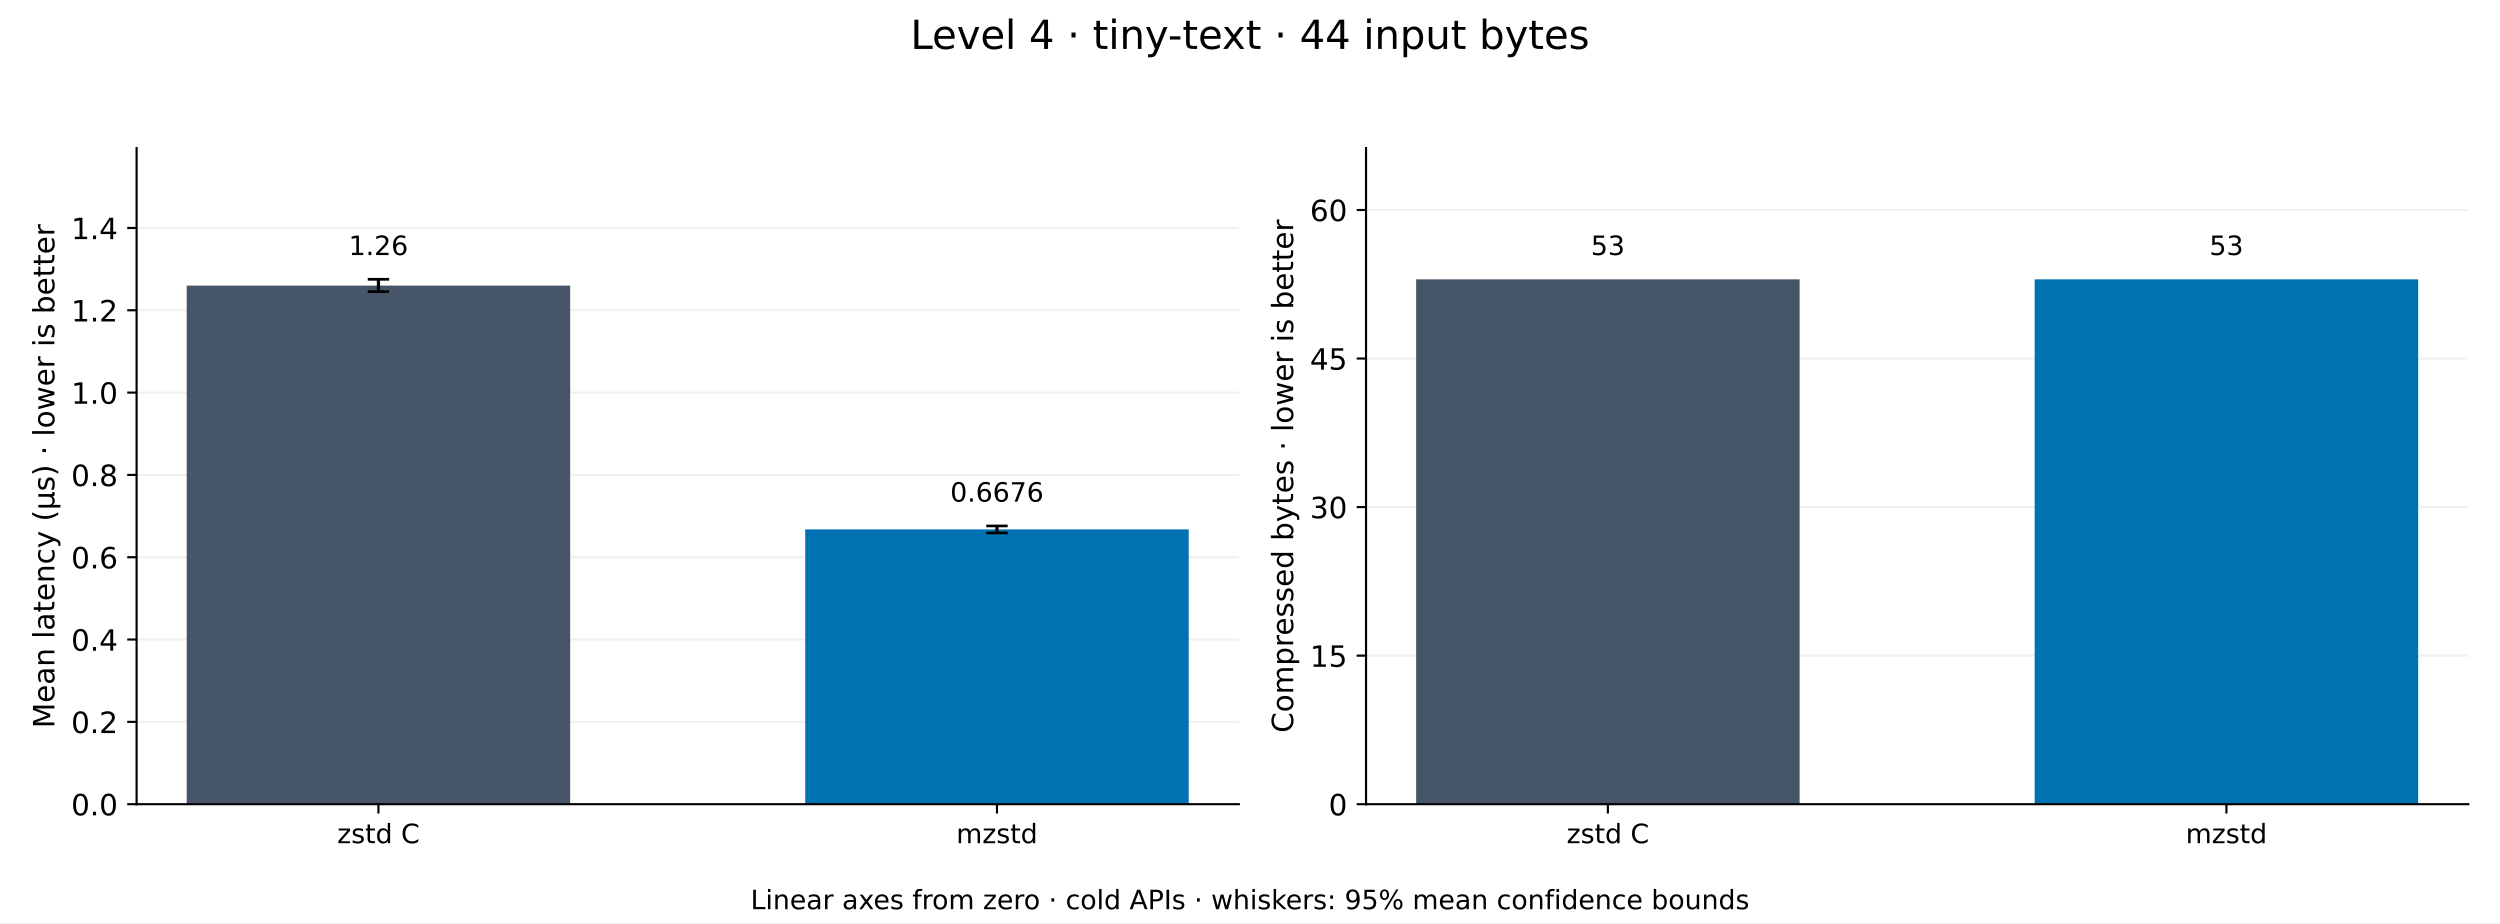
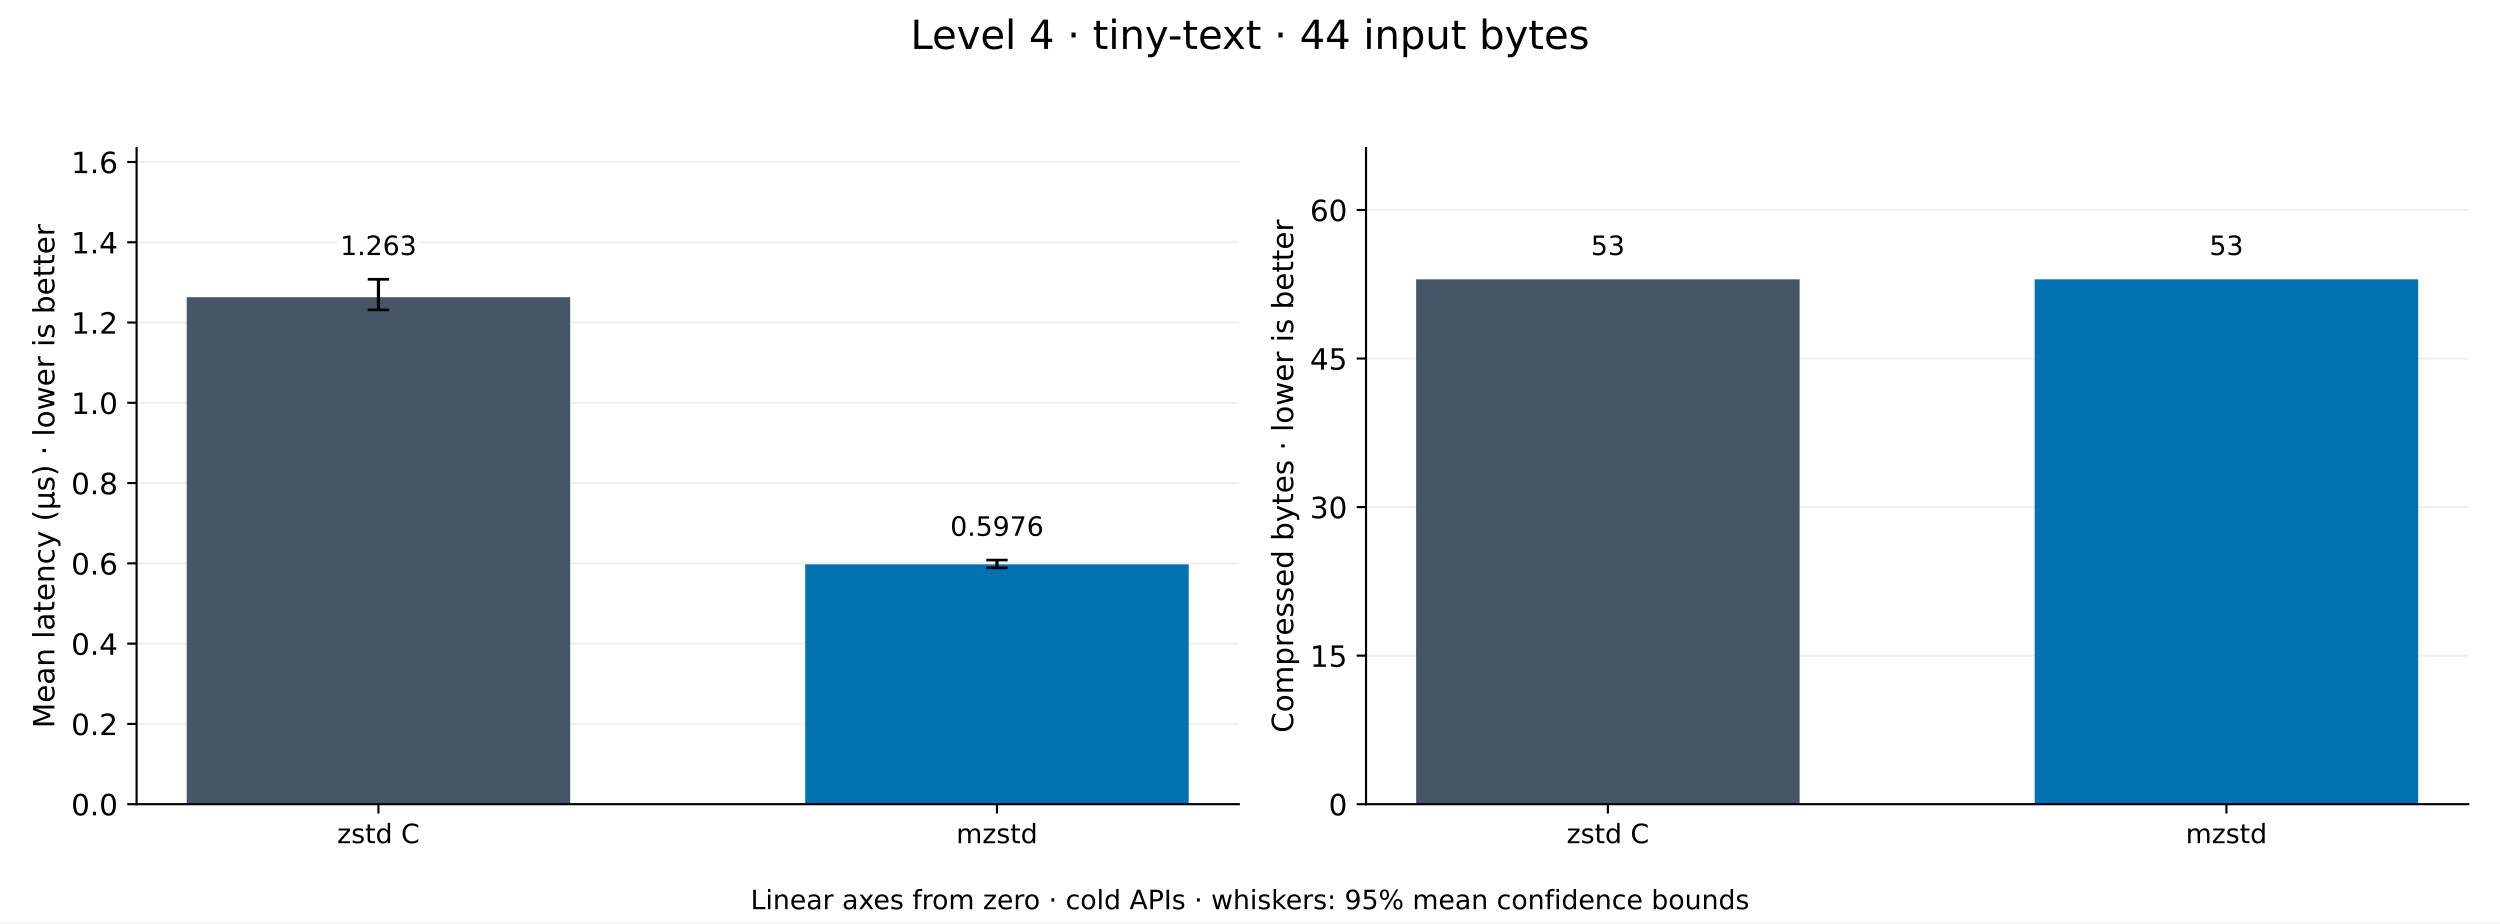
<svg xmlns="http://www.w3.org/2000/svg" xmlns:xlink="http://www.w3.org/1999/xlink" width="936pt" height="345.6pt" viewBox="0 0 936 345.6" version="1.1">
  <defs>
    <style type="text/css">*{stroke-linejoin: round; stroke-linecap: butt}</style>
  </defs>
  <g id="figure_1">
    <g id="patch_1">
      <path d="M 0 345.6 L 936 345.6 L 936 0 L 0 0 z " style="fill: #ffffff" />
    </g>
    <g id="axes_1">
      <g id="patch_2">
        <path d="M 51.14 301.088 L 463.815 301.088 L 463.815 55.44 L 51.14 55.44 z " style="fill: #ffffff" />
      </g>
      <g id="matplotlib.axis_1">
        <g id="xtick_1">
          <g id="line2d_1">
            <defs>
              <path id="mcbfd24ea1b" d="M 0 0 L 0 3.5 " style="stroke: #000000; stroke-width: 0.8" />
            </defs>
            <g>
              <use xlink:href="#mcbfd24ea1b" x="141.688" y="301.088" style="stroke: #000000; stroke-width: 0.8" />
            </g>
          </g>
          <g id="text_1">
            <text style="font-size: 10px; font-family: 'DejaVu Sans', 'Bitstream Vera Sans', 'Computer Modern Sans Serif', 'Lucida Grande', 'Verdana', 'Geneva', 'Lucid', 'Arial', 'Helvetica', 'Avant Garde', sans-serif; text-anchor: middle" x="141.688" y="315.686" transform="rotate(-0 141.6877 315.6864)">zstd C</text>
          </g>
        </g>
        <g id="xtick_2">
          <g id="line2d_2">
            <g>
              <use xlink:href="#mcbfd24ea1b" x="373.267" y="301.088" style="stroke: #000000; stroke-width: 0.8" />
            </g>
          </g>
          <g id="text_2">
            <text style="font-size: 10px; font-family: 'DejaVu Sans', 'Bitstream Vera Sans', 'Computer Modern Sans Serif', 'Lucida Grande', 'Verdana', 'Geneva', 'Lucid', 'Arial', 'Helvetica', 'Avant Garde', sans-serif; text-anchor: middle" x="373.267" y="315.686" transform="rotate(-0 373.2673 315.6864)">mzstd</text>
          </g>
        </g>
      </g>
      <g id="matplotlib.axis_2">
        <g id="ytick_1">
          <g id="line2d_3">
            <path d="M 51.14 301.088 L 463.815 301.088 " clip-path="url(#p888534b1e1)" style="fill: none; stroke: #b0b0b0; stroke-opacity: 0.18; stroke-width: 0.8; stroke-linecap: square" />
          </g>
          <g id="line2d_4">
            <defs>
              <path id="m862e928616" d="M 0 0 L -3.5 0 " style="stroke: #000000; stroke-width: 0.8" />
            </defs>
            <g>
              <use xlink:href="#m862e928616" x="51.14" y="301.088" style="stroke: #000000; stroke-width: 0.8" />
            </g>
          </g>
          <g id="text_3">
            <text style="font-size: 11px; font-family: 'DejaVu Sans', 'Bitstream Vera Sans', 'Computer Modern Sans Serif', 'Lucida Grande', 'Verdana', 'Geneva', 'Lucid', 'Arial', 'Helvetica', 'Avant Garde', sans-serif; text-anchor: end" x="44.14" y="305.267" transform="rotate(-0 44.14 305.2671)">0.0</text>
          </g>
        </g>
        <g id="ytick_2">
          <g id="line2d_5">
-             <path d="M 51.14 270.268 L 463.815 270.268 " clip-path="url(#p888534b1e1)" style="fill: none; stroke: #b0b0b0; stroke-opacity: 0.18; stroke-width: 0.8; stroke-linecap: square" />
+             <path d="M 51.14 271.032 L 463.815 271.032 " clip-path="url(#p888534b1e1)" style="fill: none; stroke: #b0b0b0; stroke-opacity: 0.18; stroke-width: 0.8; stroke-linecap: square" />
          </g>
          <g id="line2d_6">
            <g>
-               <use xlink:href="#m862e928616" x="51.14" y="270.268" style="stroke: #000000; stroke-width: 0.8" />
+               <use xlink:href="#m862e928616" x="51.14" y="271.032" style="stroke: #000000; stroke-width: 0.8" />
            </g>
          </g>
          <g id="text_4">
-             <text style="font-size: 11px; font-family: 'DejaVu Sans', 'Bitstream Vera Sans', 'Computer Modern Sans Serif', 'Lucida Grande', 'Verdana', 'Geneva', 'Lucid', 'Arial', 'Helvetica', 'Avant Garde', sans-serif; text-anchor: end" x="44.14" y="274.448" transform="rotate(-0 44.14 274.4476)">0.2</text>
+             <text style="font-size: 11px; font-family: 'DejaVu Sans', 'Bitstream Vera Sans', 'Computer Modern Sans Serif', 'Lucida Grande', 'Verdana', 'Geneva', 'Lucid', 'Arial', 'Helvetica', 'Avant Garde', sans-serif; text-anchor: end" x="44.14" y="275.212" transform="rotate(-0 44.14 275.2116)">0.2</text>
          </g>
        </g>
        <g id="ytick_3">
          <g id="line2d_7">
-             <path d="M 51.14 239.449 L 463.815 239.449 " clip-path="url(#p888534b1e1)" style="fill: none; stroke: #b0b0b0; stroke-opacity: 0.18; stroke-width: 0.8; stroke-linecap: square" />
+             <path d="M 51.14 240.977 L 463.815 240.977 " clip-path="url(#p888534b1e1)" style="fill: none; stroke: #b0b0b0; stroke-opacity: 0.18; stroke-width: 0.8; stroke-linecap: square" />
          </g>
          <g id="line2d_8">
            <g>
-               <use xlink:href="#m862e928616" x="51.14" y="239.449" style="stroke: #000000; stroke-width: 0.8" />
+               <use xlink:href="#m862e928616" x="51.14" y="240.977" style="stroke: #000000; stroke-width: 0.8" />
            </g>
          </g>
          <g id="text_5">
-             <text style="font-size: 11px; font-family: 'DejaVu Sans', 'Bitstream Vera Sans', 'Computer Modern Sans Serif', 'Lucida Grande', 'Verdana', 'Geneva', 'Lucid', 'Arial', 'Helvetica', 'Avant Garde', sans-serif; text-anchor: end" x="44.14" y="243.628" transform="rotate(-0 44.14 243.6281)">0.4</text>
+             <text style="font-size: 11px; font-family: 'DejaVu Sans', 'Bitstream Vera Sans', 'Computer Modern Sans Serif', 'Lucida Grande', 'Verdana', 'Geneva', 'Lucid', 'Arial', 'Helvetica', 'Avant Garde', sans-serif; text-anchor: end" x="44.14" y="245.156" transform="rotate(-0 44.14 245.1561)">0.4</text>
          </g>
        </g>
        <g id="ytick_4">
          <g id="line2d_9">
-             <path d="M 51.14 208.629 L 463.815 208.629 " clip-path="url(#p888534b1e1)" style="fill: none; stroke: #b0b0b0; stroke-opacity: 0.18; stroke-width: 0.8; stroke-linecap: square" />
+             <path d="M 51.14 210.921 L 463.815 210.921 " clip-path="url(#p888534b1e1)" style="fill: none; stroke: #b0b0b0; stroke-opacity: 0.18; stroke-width: 0.8; stroke-linecap: square" />
          </g>
          <g id="line2d_10">
            <g>
-               <use xlink:href="#m862e928616" x="51.14" y="208.629" style="stroke: #000000; stroke-width: 0.8" />
+               <use xlink:href="#m862e928616" x="51.14" y="210.921" style="stroke: #000000; stroke-width: 0.8" />
            </g>
          </g>
          <g id="text_6">
-             <text style="font-size: 11px; font-family: 'DejaVu Sans', 'Bitstream Vera Sans', 'Computer Modern Sans Serif', 'Lucida Grande', 'Verdana', 'Geneva', 'Lucid', 'Arial', 'Helvetica', 'Avant Garde', sans-serif; text-anchor: end" x="44.14" y="212.809" transform="rotate(-0 44.14 212.8085)">0.6</text>
+             <text style="font-size: 11px; font-family: 'DejaVu Sans', 'Bitstream Vera Sans', 'Computer Modern Sans Serif', 'Lucida Grande', 'Verdana', 'Geneva', 'Lucid', 'Arial', 'Helvetica', 'Avant Garde', sans-serif; text-anchor: end" x="44.14" y="215.101" transform="rotate(-0 44.14 215.1006)">0.6</text>
          </g>
        </g>
        <g id="ytick_5">
          <g id="line2d_11">
-             <path d="M 51.14 177.81 L 463.815 177.81 " clip-path="url(#p888534b1e1)" style="fill: none; stroke: #b0b0b0; stroke-opacity: 0.18; stroke-width: 0.8; stroke-linecap: square" />
+             <path d="M 51.14 180.866 L 463.815 180.866 " clip-path="url(#p888534b1e1)" style="fill: none; stroke: #b0b0b0; stroke-opacity: 0.18; stroke-width: 0.8; stroke-linecap: square" />
          </g>
          <g id="line2d_12">
            <g>
-               <use xlink:href="#m862e928616" x="51.14" y="177.81" style="stroke: #000000; stroke-width: 0.8" />
+               <use xlink:href="#m862e928616" x="51.14" y="180.866" style="stroke: #000000; stroke-width: 0.8" />
            </g>
          </g>
          <g id="text_7">
-             <text style="font-size: 11px; font-family: 'DejaVu Sans', 'Bitstream Vera Sans', 'Computer Modern Sans Serif', 'Lucida Grande', 'Verdana', 'Geneva', 'Lucid', 'Arial', 'Helvetica', 'Avant Garde', sans-serif; text-anchor: end" x="44.14" y="181.989" transform="rotate(-0 44.14 181.989)">0.8</text>
+             <text style="font-size: 11px; font-family: 'DejaVu Sans', 'Bitstream Vera Sans', 'Computer Modern Sans Serif', 'Lucida Grande', 'Verdana', 'Geneva', 'Lucid', 'Arial', 'Helvetica', 'Avant Garde', sans-serif; text-anchor: end" x="44.14" y="185.045" transform="rotate(-0 44.14 185.0451)">0.8</text>
          </g>
        </g>
        <g id="ytick_6">
          <g id="line2d_13">
-             <path d="M 51.14 146.99 L 463.815 146.99 " clip-path="url(#p888534b1e1)" style="fill: none; stroke: #b0b0b0; stroke-opacity: 0.18; stroke-width: 0.8; stroke-linecap: square" />
+             <path d="M 51.14 150.81 L 463.815 150.81 " clip-path="url(#p888534b1e1)" style="fill: none; stroke: #b0b0b0; stroke-opacity: 0.18; stroke-width: 0.8; stroke-linecap: square" />
          </g>
          <g id="line2d_14">
            <g>
-               <use xlink:href="#m862e928616" x="51.14" y="146.99" style="stroke: #000000; stroke-width: 0.8" />
+               <use xlink:href="#m862e928616" x="51.14" y="150.81" style="stroke: #000000; stroke-width: 0.8" />
            </g>
          </g>
          <g id="text_8">
-             <text style="font-size: 11px; font-family: 'DejaVu Sans', 'Bitstream Vera Sans', 'Computer Modern Sans Serif', 'Lucida Grande', 'Verdana', 'Geneva', 'Lucid', 'Arial', 'Helvetica', 'Avant Garde', sans-serif; text-anchor: end" x="44.14" y="151.169" transform="rotate(-0 44.14 151.1694)">1.0</text>
+             <text style="font-size: 11px; font-family: 'DejaVu Sans', 'Bitstream Vera Sans', 'Computer Modern Sans Serif', 'Lucida Grande', 'Verdana', 'Geneva', 'Lucid', 'Arial', 'Helvetica', 'Avant Garde', sans-serif; text-anchor: end" x="44.14" y="154.99" transform="rotate(-0 44.14 154.9896)">1.0</text>
          </g>
        </g>
        <g id="ytick_7">
          <g id="line2d_15">
-             <path d="M 51.14 116.171 L 463.815 116.171 " clip-path="url(#p888534b1e1)" style="fill: none; stroke: #b0b0b0; stroke-opacity: 0.18; stroke-width: 0.8; stroke-linecap: square" />
+             <path d="M 51.14 120.755 L 463.815 120.755 " clip-path="url(#p888534b1e1)" style="fill: none; stroke: #b0b0b0; stroke-opacity: 0.18; stroke-width: 0.8; stroke-linecap: square" />
          </g>
          <g id="line2d_16">
            <g>
-               <use xlink:href="#m862e928616" x="51.14" y="116.171" style="stroke: #000000; stroke-width: 0.8" />
+               <use xlink:href="#m862e928616" x="51.14" y="120.755" style="stroke: #000000; stroke-width: 0.8" />
            </g>
          </g>
          <g id="text_9">
-             <text style="font-size: 11px; font-family: 'DejaVu Sans', 'Bitstream Vera Sans', 'Computer Modern Sans Serif', 'Lucida Grande', 'Verdana', 'Geneva', 'Lucid', 'Arial', 'Helvetica', 'Avant Garde', sans-serif; text-anchor: end" x="44.14" y="120.35" transform="rotate(-0 44.14 120.3499)">1.2</text>
+             <text style="font-size: 11px; font-family: 'DejaVu Sans', 'Bitstream Vera Sans', 'Computer Modern Sans Serif', 'Lucida Grande', 'Verdana', 'Geneva', 'Lucid', 'Arial', 'Helvetica', 'Avant Garde', sans-serif; text-anchor: end" x="44.14" y="124.934" transform="rotate(-0 44.14 124.9341)">1.2</text>
          </g>
        </g>
        <g id="ytick_8">
          <g id="line2d_17">
-             <path d="M 51.14 85.351 L 463.815 85.351 " clip-path="url(#p888534b1e1)" style="fill: none; stroke: #b0b0b0; stroke-opacity: 0.18; stroke-width: 0.8; stroke-linecap: square" />
+             <path d="M 51.14 90.699 L 463.815 90.699 " clip-path="url(#p888534b1e1)" style="fill: none; stroke: #b0b0b0; stroke-opacity: 0.18; stroke-width: 0.8; stroke-linecap: square" />
          </g>
          <g id="line2d_18">
            <g>
-               <use xlink:href="#m862e928616" x="51.14" y="85.351" style="stroke: #000000; stroke-width: 0.8" />
+               <use xlink:href="#m862e928616" x="51.14" y="90.699" style="stroke: #000000; stroke-width: 0.8" />
            </g>
          </g>
          <g id="text_10">
-             <text style="font-size: 11px; font-family: 'DejaVu Sans', 'Bitstream Vera Sans', 'Computer Modern Sans Serif', 'Lucida Grande', 'Verdana', 'Geneva', 'Lucid', 'Arial', 'Helvetica', 'Avant Garde', sans-serif; text-anchor: end" x="44.14" y="89.53" transform="rotate(-0 44.14 89.53036)">1.4</text>
-           </g>
-         </g>
-         <g id="text_11">
+             <text style="font-size: 11px; font-family: 'DejaVu Sans', 'Bitstream Vera Sans', 'Computer Modern Sans Serif', 'Lucida Grande', 'Verdana', 'Geneva', 'Lucid', 'Arial', 'Helvetica', 'Avant Garde', sans-serif; text-anchor: end" x="44.14" y="94.879" transform="rotate(-0 44.14 94.87861)">1.4</text>
+           </g>
+         </g>
+         <g id="ytick_9">
+           <g id="line2d_19">
+             <path d="M 51.14 60.644 L 463.815 60.644 " clip-path="url(#p888534b1e1)" style="fill: none; stroke: #b0b0b0; stroke-opacity: 0.18; stroke-width: 0.8; stroke-linecap: square" />
+           </g>
+           <g id="line2d_20">
+             <g>
+               <use xlink:href="#m862e928616" x="51.14" y="60.644" style="stroke: #000000; stroke-width: 0.8" />
+             </g>
+           </g>
+           <g id="text_11">
+             <text style="font-size: 11px; font-family: 'DejaVu Sans', 'Bitstream Vera Sans', 'Computer Modern Sans Serif', 'Lucida Grande', 'Verdana', 'Geneva', 'Lucid', 'Arial', 'Helvetica', 'Avant Garde', sans-serif; text-anchor: end" x="44.14" y="64.823" transform="rotate(-0 44.14 64.8231)">1.6</text>
+           </g>
+         </g>
+         <g id="text_12">
          <text style="font-size: 11px; font-family: 'DejaVu Sans', 'Bitstream Vera Sans', 'Computer Modern Sans Serif', 'Lucida Grande', 'Verdana', 'Geneva', 'Lucid', 'Arial', 'Helvetica', 'Avant Garde', sans-serif; text-anchor: middle" x="20.359" y="178.264" transform="rotate(-90 20.35891 178.264)">Mean latency (µs) · lower is better</text>
        </g>
      </g>
      <g id="patch_3">
-         <path d="M 69.898 301.088 L 213.477 301.088 L 213.477 106.918 L 69.898 106.918 z " clip-path="url(#p888534b1e1)" style="fill: #475569" />
+         <path d="M 69.898 301.088 L 213.477 301.088 L 213.477 111.27 L 69.898 111.27 z " clip-path="url(#p888534b1e1)" style="fill: #475569" />
      </g>
      <g id="patch_4">
-         <path d="M 301.478 301.088 L 445.057 301.088 L 445.057 198.209 L 301.478 198.209 z " clip-path="url(#p888534b1e1)" style="fill: #0072b2" />
+         <path d="M 301.478 301.088 L 445.057 301.088 L 445.057 211.279 L 301.478 211.279 z " clip-path="url(#p888534b1e1)" style="fill: #0072b2" />
      </g>
      <g id="LineCollection_1">
-         <path d="M 141.688 109.164 L 141.688 104.57 " clip-path="url(#p888534b1e1)" style="fill: none; stroke: #000000; stroke-width: 1.2" />
-         <path d="M 373.267 199.536 L 373.267 196.906 " clip-path="url(#p888534b1e1)" style="fill: none; stroke: #000000; stroke-width: 1.2" />
-       </g>
-       <g id="line2d_19">
+         <path d="M 141.688 116.024 L 141.688 104.57 " clip-path="url(#p888534b1e1)" style="fill: none; stroke: #000000; stroke-width: 1.2" />
+         <path d="M 373.267 212.607 L 373.267 209.69 " clip-path="url(#p888534b1e1)" style="fill: none; stroke: #000000; stroke-width: 1.2" />
+       </g>
+       <g id="line2d_21">
        <defs>
          <path id="mf7f69e77f0" d="M 4 0 L -4 -0 " style="stroke: #000000" />
        </defs>
        <g clip-path="url(#p888534b1e1)">
-           <use xlink:href="#mf7f69e77f0" x="141.688" y="109.164" style="fill: #1f77b4; stroke: #000000" />
-           <use xlink:href="#mf7f69e77f0" x="373.267" y="199.536" style="fill: #1f77b4; stroke: #000000" />
-         </g>
-       </g>
-       <g id="line2d_20">
+           <use xlink:href="#mf7f69e77f0" x="141.688" y="116.024" style="fill: #1f77b4; stroke: #000000" />
+           <use xlink:href="#mf7f69e77f0" x="373.267" y="212.607" style="fill: #1f77b4; stroke: #000000" />
+         </g>
+       </g>
+       <g id="line2d_22">
        <g clip-path="url(#p888534b1e1)">
          <use xlink:href="#mf7f69e77f0" x="141.688" y="104.57" style="fill: #1f77b4; stroke: #000000" />
-           <use xlink:href="#mf7f69e77f0" x="373.267" y="196.906" style="fill: #1f77b4; stroke: #000000" />
+           <use xlink:href="#mf7f69e77f0" x="373.267" y="209.69" style="fill: #1f77b4; stroke: #000000" />
        </g>
      </g>
      <g id="patch_5">
        <path d="M 51.14 301.088 L 51.14 55.44 " style="fill: none; stroke: #000000; stroke-width: 0.8; stroke-linejoin: miter; stroke-linecap: square" />
      </g>
      <g id="patch_6">
        <path d="M 51.14 301.088 L 463.815 301.088 " style="fill: none; stroke: #000000; stroke-width: 0.8; stroke-linejoin: miter; stroke-linecap: square" />
      </g>
-       <g id="text_12">
+       <g id="text_13">
        <g id="patch_7">
-           <path d="M 129.555 98.57 L 153.82 98.57 L 153.82 86.891 L 129.555 86.891 z " style="fill: #ffffff; opacity: 0.9" />
-         </g>
-         <text style="font-size: 10px; font-family: 'DejaVu Sans', 'Bitstream Vera Sans', 'Computer Modern Sans Serif', 'Lucida Grande', 'Verdana', 'Geneva', 'Lucid', 'Arial', 'Helvetica', 'Avant Garde', sans-serif; text-anchor: middle" x="141.688" y="95.49" transform="rotate(-0 141.6877 95.48991)">1.26</text>
-       </g>
-       <g id="text_13">
+           <path d="M 126.374 98.57 L 157.002 98.57 L 157.002 86.891 L 126.374 86.891 z " style="fill: #ffffff; opacity: 0.9" />
+         </g>
+         <text style="font-size: 10px; font-family: 'DejaVu Sans', 'Bitstream Vera Sans', 'Computer Modern Sans Serif', 'Lucida Grande', 'Verdana', 'Geneva', 'Lucid', 'Arial', 'Helvetica', 'Avant Garde', sans-serif; text-anchor: middle" x="141.688" y="95.49" transform="rotate(-0 141.6877 95.48991)">1.263</text>
+       </g>
+       <g id="text_14">
        <g id="patch_8">
-           <path d="M 354.772 190.906 L 391.763 190.906 L 391.763 179.228 L 354.772 179.228 z " style="fill: #ffffff; opacity: 0.9" />
-         </g>
-         <text style="font-size: 10px; font-family: 'DejaVu Sans', 'Bitstream Vera Sans', 'Computer Modern Sans Serif', 'Lucida Grande', 'Verdana', 'Geneva', 'Lucid', 'Arial', 'Helvetica', 'Avant Garde', sans-serif; text-anchor: middle" x="373.267" y="187.826" transform="rotate(-0 373.2673 187.8264)">0.6676</text>
+           <path d="M 354.772 203.69 L 391.763 203.69 L 391.763 192.012 L 354.772 192.012 z " style="fill: #ffffff; opacity: 0.9" />
+         </g>
+         <text style="font-size: 10px; font-family: 'DejaVu Sans', 'Bitstream Vera Sans', 'Computer Modern Sans Serif', 'Lucida Grande', 'Verdana', 'Geneva', 'Lucid', 'Arial', 'Helvetica', 'Avant Garde', sans-serif; text-anchor: middle" x="373.267" y="200.61" transform="rotate(-0 373.2673 200.6102)">0.5976</text>
      </g>
    </g>
    <g id="axes_2">
      <g id="patch_9">
        <path d="M 511.445 301.088 L 924.12 301.088 L 924.12 55.44 L 511.445 55.44 z " style="fill: #ffffff" />
      </g>
      <g id="matplotlib.axis_3">
        <g id="xtick_3">
-           <g id="line2d_21">
+           <g id="line2d_23">
            <g>
              <use xlink:href="#mcbfd24ea1b" x="601.993" y="301.088" style="stroke: #000000; stroke-width: 0.8" />
            </g>
          </g>
-           <g id="text_14">
+           <g id="text_15">
            <text style="font-size: 10px; font-family: 'DejaVu Sans', 'Bitstream Vera Sans', 'Computer Modern Sans Serif', 'Lucida Grande', 'Verdana', 'Geneva', 'Lucid', 'Arial', 'Helvetica', 'Avant Garde', sans-serif; text-anchor: middle" x="601.993" y="315.686" transform="rotate(-0 601.9927 315.6864)">zstd C</text>
          </g>
        </g>
        <g id="xtick_4">
-           <g id="line2d_22">
+           <g id="line2d_24">
            <g>
              <use xlink:href="#mcbfd24ea1b" x="833.572" y="301.088" style="stroke: #000000; stroke-width: 0.8" />
            </g>
          </g>
-           <g id="text_15">
+           <g id="text_16">
            <text style="font-size: 10px; font-family: 'DejaVu Sans', 'Bitstream Vera Sans', 'Computer Modern Sans Serif', 'Lucida Grande', 'Verdana', 'Geneva', 'Lucid', 'Arial', 'Helvetica', 'Avant Garde', sans-serif; text-anchor: middle" x="833.572" y="315.686" transform="rotate(-0 833.5723 315.6864)">mzstd</text>
          </g>
        </g>
      </g>
      <g id="matplotlib.axis_4">
-         <g id="ytick_9">
-           <g id="line2d_23">
-             <path d="M 511.445 301.088 L 924.12 301.088 " clip-path="url(#p13f68275f2)" style="fill: none; stroke: #b0b0b0; stroke-opacity: 0.18; stroke-width: 0.8; stroke-linecap: square" />
-           </g>
-           <g id="line2d_24">
-             <g>
-               <use xlink:href="#m862e928616" x="511.445" y="301.088" style="stroke: #000000; stroke-width: 0.8" />
-             </g>
-           </g>
-           <g id="text_16">
-             <text style="font-size: 11px; font-family: 'DejaVu Sans', 'Bitstream Vera Sans', 'Computer Modern Sans Serif', 'Lucida Grande', 'Verdana', 'Geneva', 'Lucid', 'Arial', 'Helvetica', 'Avant Garde', sans-serif; text-anchor: end" x="504.445" y="305.267" transform="rotate(-0 504.445 305.2671)">0</text>
-           </g>
-         </g>
        <g id="ytick_10">
          <g id="line2d_25">
-             <path d="M 511.445 245.47 L 924.12 245.47 " clip-path="url(#p13f68275f2)" style="fill: none; stroke: #b0b0b0; stroke-opacity: 0.18; stroke-width: 0.8; stroke-linecap: square" />
+             <path d="M 511.445 301.088 L 924.12 301.088 " clip-path="url(#p13f68275f2)" style="fill: none; stroke: #b0b0b0; stroke-opacity: 0.18; stroke-width: 0.8; stroke-linecap: square" />
          </g>
          <g id="line2d_26">
            <g>
-               <use xlink:href="#m862e928616" x="511.445" y="245.47" style="stroke: #000000; stroke-width: 0.8" />
+               <use xlink:href="#m862e928616" x="511.445" y="301.088" style="stroke: #000000; stroke-width: 0.8" />
            </g>
          </g>
          <g id="text_17">
-             <text style="font-size: 11px; font-family: 'DejaVu Sans', 'Bitstream Vera Sans', 'Computer Modern Sans Serif', 'Lucida Grande', 'Verdana', 'Geneva', 'Lucid', 'Arial', 'Helvetica', 'Avant Garde', sans-serif; text-anchor: end" x="504.445" y="249.649" transform="rotate(-0 504.445 249.6487)">15</text>
+             <text style="font-size: 11px; font-family: 'DejaVu Sans', 'Bitstream Vera Sans', 'Computer Modern Sans Serif', 'Lucida Grande', 'Verdana', 'Geneva', 'Lucid', 'Arial', 'Helvetica', 'Avant Garde', sans-serif; text-anchor: end" x="504.445" y="305.267" transform="rotate(-0 504.445 305.2671)">0</text>
          </g>
        </g>
        <g id="ytick_11">
          <g id="line2d_27">
-             <path d="M 511.445 189.851 L 924.12 189.851 " clip-path="url(#p13f68275f2)" style="fill: none; stroke: #b0b0b0; stroke-opacity: 0.18; stroke-width: 0.8; stroke-linecap: square" />
+             <path d="M 511.445 245.47 L 924.12 245.47 " clip-path="url(#p13f68275f2)" style="fill: none; stroke: #b0b0b0; stroke-opacity: 0.18; stroke-width: 0.8; stroke-linecap: square" />
          </g>
          <g id="line2d_28">
            <g>
-               <use xlink:href="#m862e928616" x="511.445" y="189.851" style="stroke: #000000; stroke-width: 0.8" />
+               <use xlink:href="#m862e928616" x="511.445" y="245.47" style="stroke: #000000; stroke-width: 0.8" />
            </g>
          </g>
          <g id="text_18">
-             <text style="font-size: 11px; font-family: 'DejaVu Sans', 'Bitstream Vera Sans', 'Computer Modern Sans Serif', 'Lucida Grande', 'Verdana', 'Geneva', 'Lucid', 'Arial', 'Helvetica', 'Avant Garde', sans-serif; text-anchor: end" x="504.445" y="194.03" transform="rotate(-0 504.445 194.0303)">30</text>
+             <text style="font-size: 11px; font-family: 'DejaVu Sans', 'Bitstream Vera Sans', 'Computer Modern Sans Serif', 'Lucida Grande', 'Verdana', 'Geneva', 'Lucid', 'Arial', 'Helvetica', 'Avant Garde', sans-serif; text-anchor: end" x="504.445" y="249.649" transform="rotate(-0 504.445 249.6487)">15</text>
          </g>
        </g>
        <g id="ytick_12">
          <g id="line2d_29">
-             <path d="M 511.445 134.233 L 924.12 134.233 " clip-path="url(#p13f68275f2)" style="fill: none; stroke: #b0b0b0; stroke-opacity: 0.18; stroke-width: 0.8; stroke-linecap: square" />
+             <path d="M 511.445 189.851 L 924.12 189.851 " clip-path="url(#p13f68275f2)" style="fill: none; stroke: #b0b0b0; stroke-opacity: 0.18; stroke-width: 0.8; stroke-linecap: square" />
          </g>
          <g id="line2d_30">
            <g>
-               <use xlink:href="#m862e928616" x="511.445" y="134.233" style="stroke: #000000; stroke-width: 0.8" />
+               <use xlink:href="#m862e928616" x="511.445" y="189.851" style="stroke: #000000; stroke-width: 0.8" />
            </g>
          </g>
          <g id="text_19">
-             <text style="font-size: 11px; font-family: 'DejaVu Sans', 'Bitstream Vera Sans', 'Computer Modern Sans Serif', 'Lucida Grande', 'Verdana', 'Geneva', 'Lucid', 'Arial', 'Helvetica', 'Avant Garde', sans-serif; text-anchor: end" x="504.445" y="138.412" transform="rotate(-0 504.445 138.4119)">45</text>
+             <text style="font-size: 11px; font-family: 'DejaVu Sans', 'Bitstream Vera Sans', 'Computer Modern Sans Serif', 'Lucida Grande', 'Verdana', 'Geneva', 'Lucid', 'Arial', 'Helvetica', 'Avant Garde', sans-serif; text-anchor: end" x="504.445" y="194.03" transform="rotate(-0 504.445 194.0303)">30</text>
          </g>
        </g>
        <g id="ytick_13">
          <g id="line2d_31">
+             <path d="M 511.445 134.233 L 924.12 134.233 " clip-path="url(#p13f68275f2)" style="fill: none; stroke: #b0b0b0; stroke-opacity: 0.18; stroke-width: 0.8; stroke-linecap: square" />
+           </g>
+           <g id="line2d_32">
+             <g>
+               <use xlink:href="#m862e928616" x="511.445" y="134.233" style="stroke: #000000; stroke-width: 0.8" />
+             </g>
+           </g>
+           <g id="text_20">
+             <text style="font-size: 11px; font-family: 'DejaVu Sans', 'Bitstream Vera Sans', 'Computer Modern Sans Serif', 'Lucida Grande', 'Verdana', 'Geneva', 'Lucid', 'Arial', 'Helvetica', 'Avant Garde', sans-serif; text-anchor: end" x="504.445" y="138.412" transform="rotate(-0 504.445 138.4119)">45</text>
+           </g>
+         </g>
+         <g id="ytick_14">
+           <g id="line2d_33">
            <path d="M 511.445 78.614 L 924.12 78.614 " clip-path="url(#p13f68275f2)" style="fill: none; stroke: #b0b0b0; stroke-opacity: 0.18; stroke-width: 0.8; stroke-linecap: square" />
          </g>
-           <g id="line2d_32">
+           <g id="line2d_34">
            <g>
              <use xlink:href="#m862e928616" x="511.445" y="78.614" style="stroke: #000000; stroke-width: 0.8" />
            </g>
          </g>
-           <g id="text_20">
+           <g id="text_21">
            <text style="font-size: 11px; font-family: 'DejaVu Sans', 'Bitstream Vera Sans', 'Computer Modern Sans Serif', 'Lucida Grande', 'Verdana', 'Geneva', 'Lucid', 'Arial', 'Helvetica', 'Avant Garde', sans-serif; text-anchor: end" x="504.445" y="82.793" transform="rotate(-0 504.445 82.79348)">60</text>
          </g>
        </g>
-         <g id="text_21">
+         <g id="text_22">
          <text style="font-size: 11px; font-family: 'DejaVu Sans', 'Bitstream Vera Sans', 'Computer Modern Sans Serif', 'Lucida Grande', 'Verdana', 'Geneva', 'Lucid', 'Arial', 'Helvetica', 'Avant Garde', sans-serif; text-anchor: middle" x="484.16" y="178.264" transform="rotate(-90 484.1598 178.264)">Compressed bytes · lower is better</text>
        </g>
      </g>
      <g id="patch_10">
        <path d="M 530.203 301.088 L 673.782 301.088 L 673.782 104.57 L 530.203 104.57 z " clip-path="url(#p13f68275f2)" style="fill: #475569" />
      </g>
      <g id="patch_11">
        <path d="M 761.783 301.088 L 905.362 301.088 L 905.362 104.57 L 761.783 104.57 z " clip-path="url(#p13f68275f2)" style="fill: #0072b2" />
      </g>
      <g id="patch_12">
        <path d="M 511.445 301.088 L 511.445 55.44 " style="fill: none; stroke: #000000; stroke-width: 0.8; stroke-linejoin: miter; stroke-linecap: square" />
      </g>
      <g id="patch_13">
        <path d="M 511.445 301.088 L 924.12 301.088 " style="fill: none; stroke: #000000; stroke-width: 0.8; stroke-linejoin: miter; stroke-linecap: square" />
      </g>
-       <g id="text_22">
+       <g id="text_23">
        <g id="patch_14">
          <path d="M 594.63 98.57 L 609.355 98.57 L 609.355 86.891 L 594.63 86.891 z " style="fill: #ffffff; opacity: 0.9" />
        </g>
        <text style="font-size: 10px; font-family: 'DejaVu Sans', 'Bitstream Vera Sans', 'Computer Modern Sans Serif', 'Lucida Grande', 'Verdana', 'Geneva', 'Lucid', 'Arial', 'Helvetica', 'Avant Garde', sans-serif; text-anchor: middle" x="601.993" y="95.49" transform="rotate(-0 601.9927 95.48991)">53</text>
      </g>
-       <g id="text_23">
+       <g id="text_24">
        <g id="patch_15">
          <path d="M 826.21 98.57 L 840.935 98.57 L 840.935 86.891 L 826.21 86.891 z " style="fill: #ffffff; opacity: 0.9" />
        </g>
        <text style="font-size: 10px; font-family: 'DejaVu Sans', 'Bitstream Vera Sans', 'Computer Modern Sans Serif', 'Lucida Grande', 'Verdana', 'Geneva', 'Lucid', 'Arial', 'Helvetica', 'Avant Garde', sans-serif; text-anchor: middle" x="833.572" y="95.49" transform="rotate(-0 833.5723 95.48991)">53</text>
      </g>
    </g>
-     <g id="text_24">
+     <g id="text_25">
      <text style="font-size: 15px; font-family: 'DejaVu Sans', 'Bitstream Vera Sans', 'Computer Modern Sans Serif', 'Lucida Grande', 'Verdana', 'Geneva', 'Lucid', 'Arial', 'Helvetica', 'Avant Garde', sans-serif; text-anchor: middle" x="468" y="18.31" transform="rotate(-0 468 18.30966)">Level 4 · tiny-text · 44 input bytes</text>
    </g>
-     <g id="text_25">
+     <g id="text_26">
      <text style="font-size: 10px; font-family: 'DejaVu Sans', 'Bitstream Vera Sans', 'Computer Modern Sans Serif', 'Lucida Grande', 'Verdana', 'Geneva', 'Lucid', 'Arial', 'Helvetica', 'Avant Garde', sans-serif; text-anchor: middle" x="468" y="340.416" transform="rotate(-0 468 340.416)">Linear axes from zero · cold APIs · whiskers: 95% mean confidence bounds</text>
    </g>
  </g>
  <defs>
    <clipPath id="p888534b1e1">
      <rect x="51.14" y="55.44" width="412.675" height="245.648" />
    </clipPath>
    <clipPath id="p13f68275f2">
      <rect x="511.445" y="55.44" width="412.675" height="245.648" />
    </clipPath>
  </defs>
</svg>
